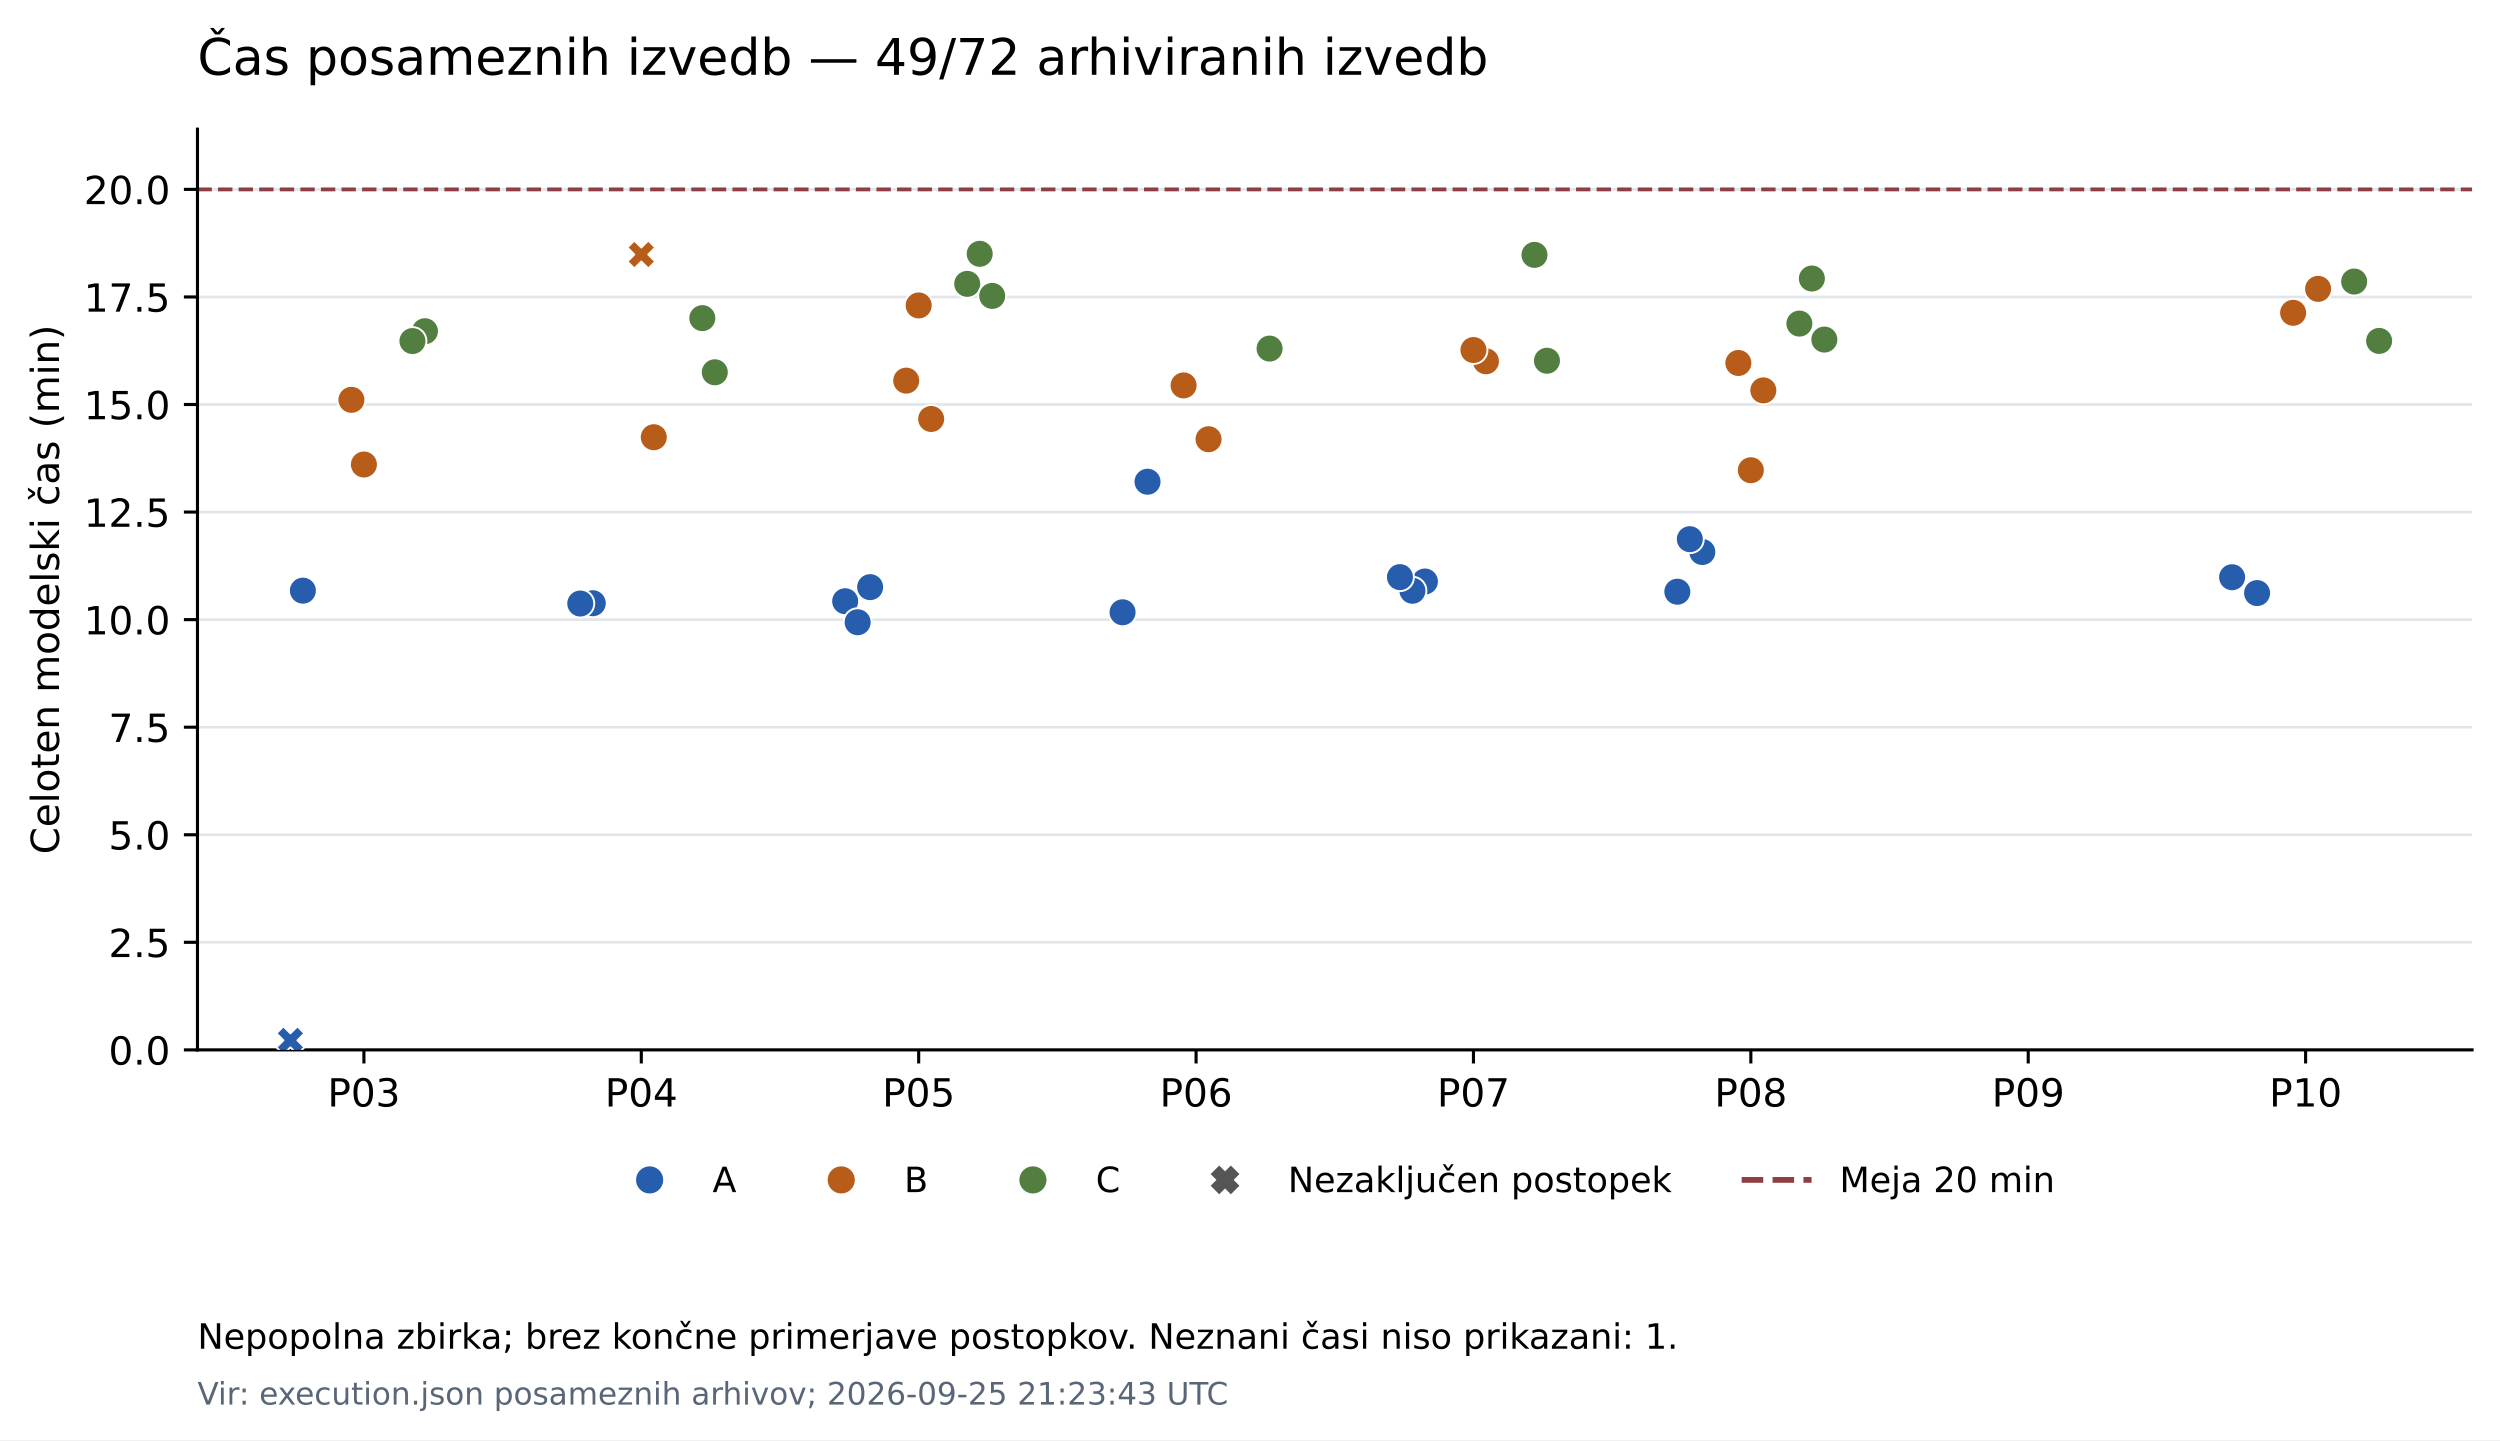
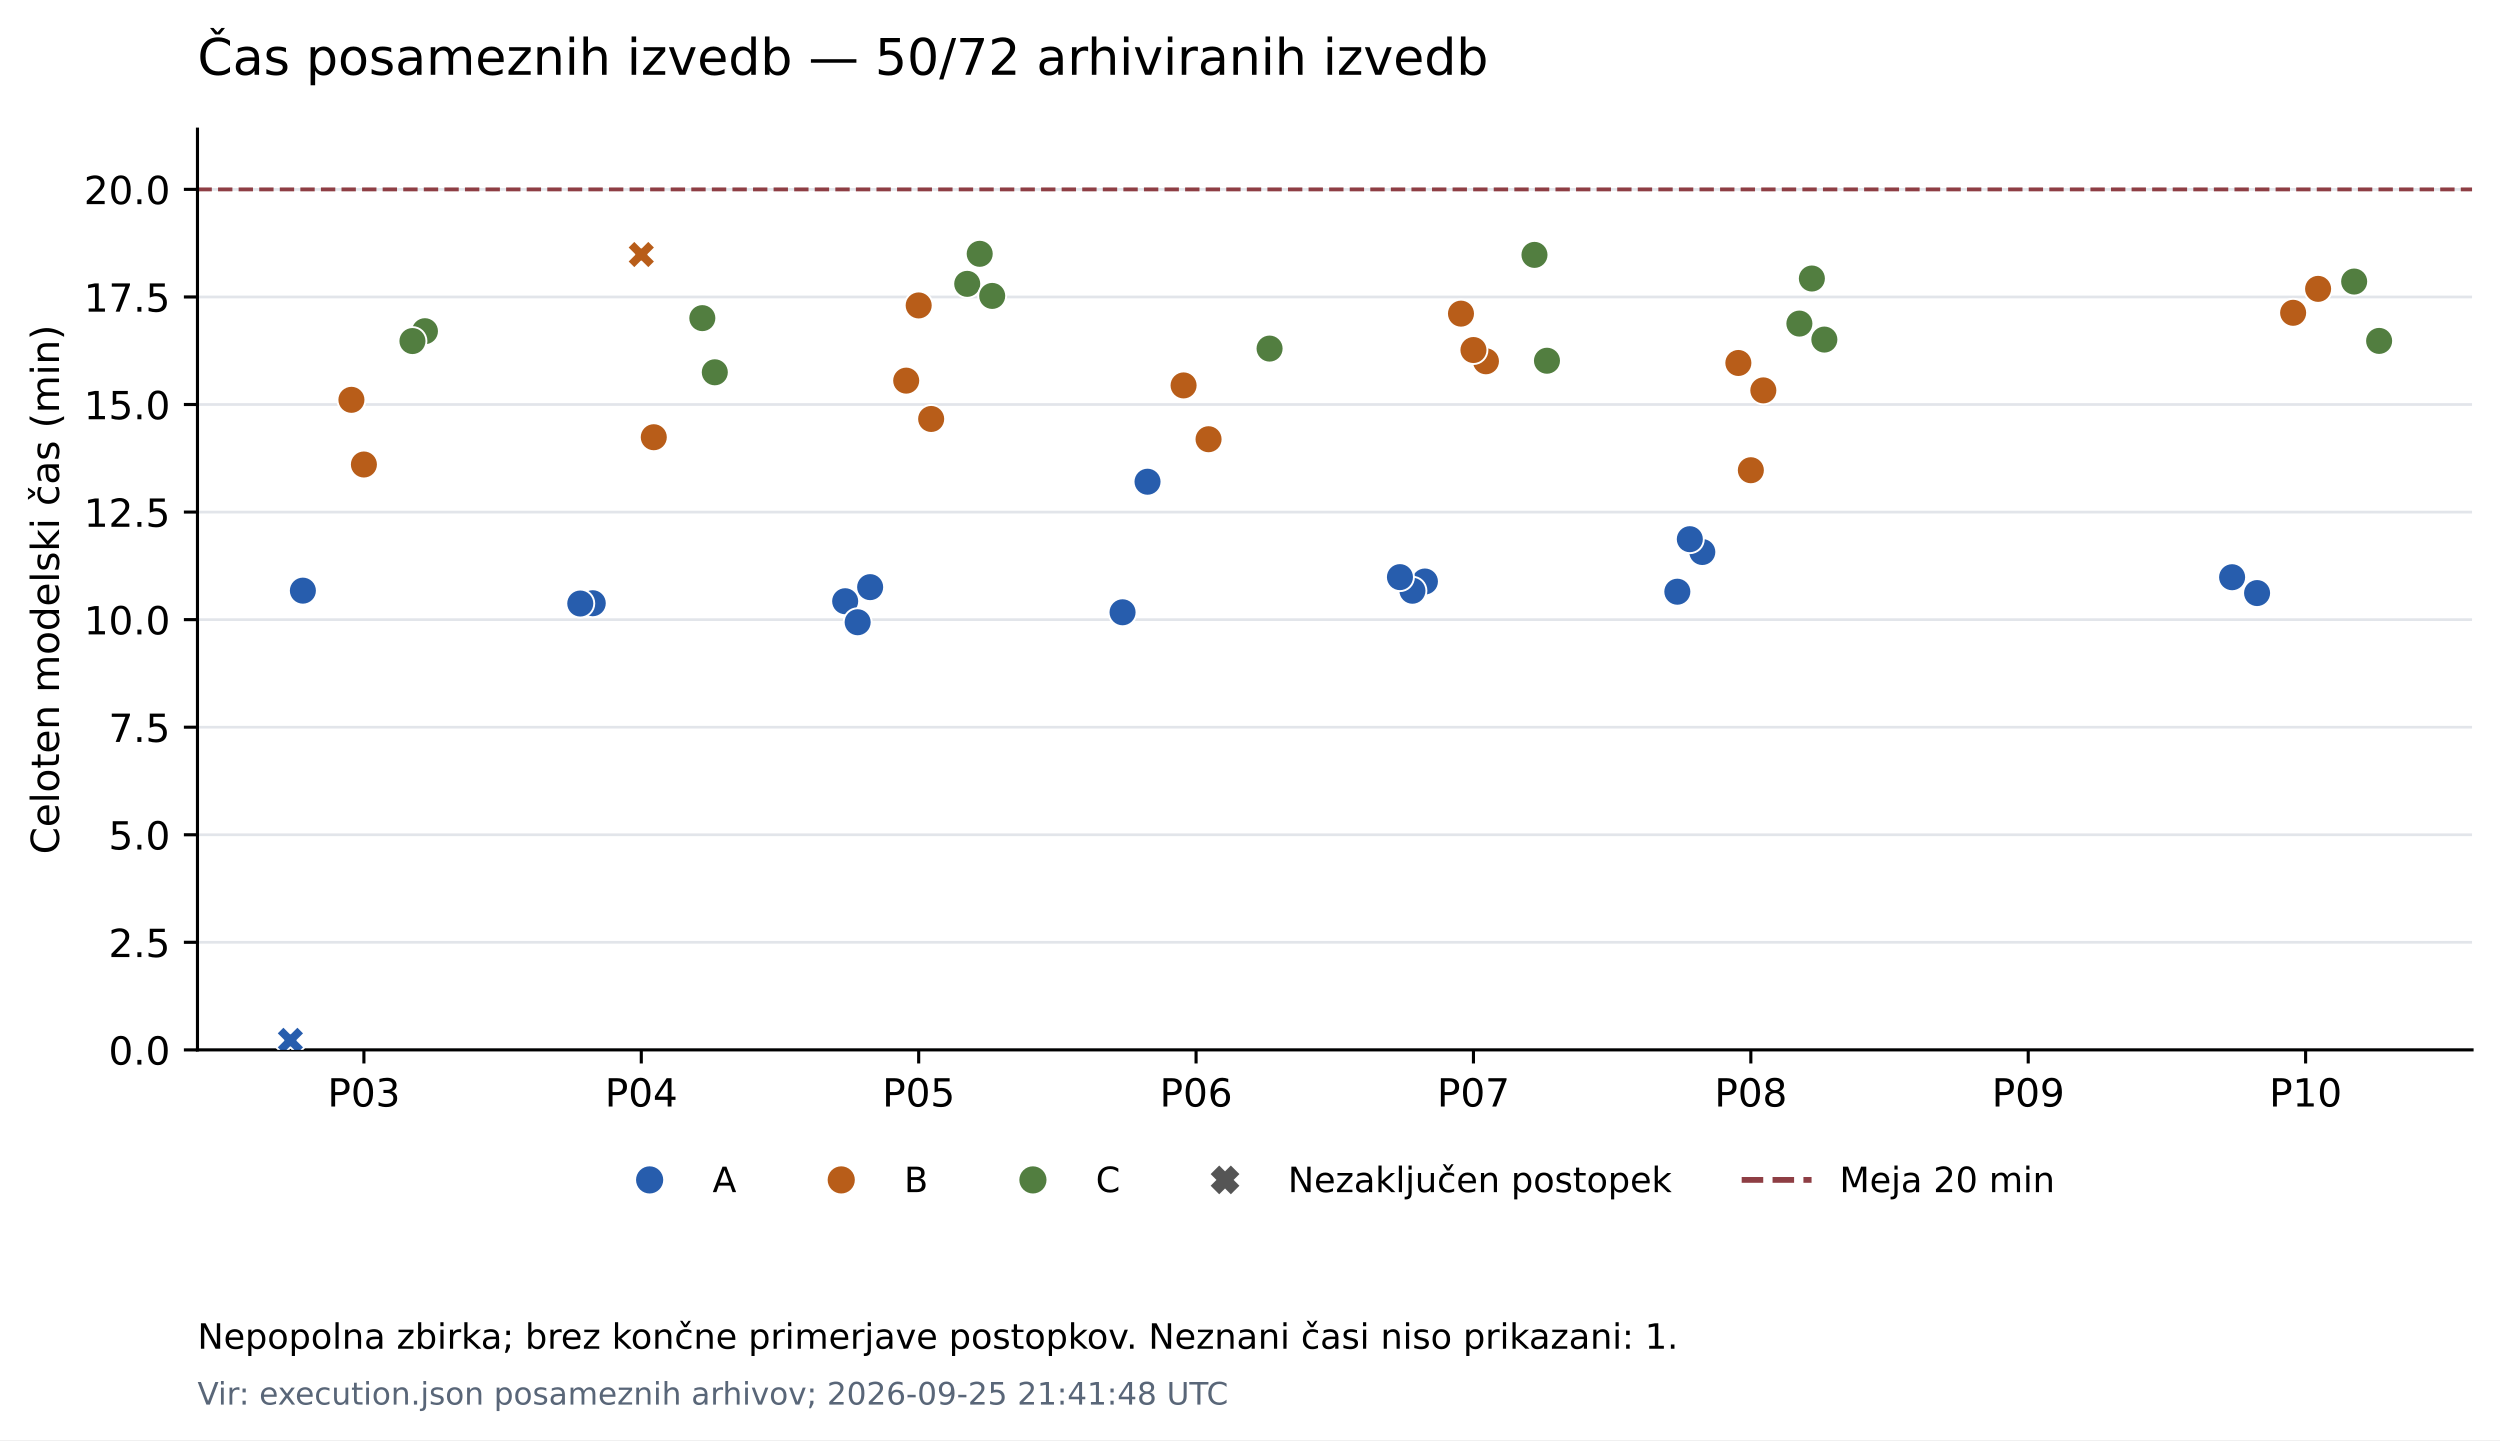
<svg xmlns="http://www.w3.org/2000/svg" xmlns:xlink="http://www.w3.org/1999/xlink" width="643.966pt" height="370.926pt" viewBox="0 0 643.966 370.926" version="1.1">
  <defs>
    <style type="text/css">*{stroke-linejoin: round; stroke-linecap: butt}</style>
  </defs>
  <g id="figure_1">
    <g id="patch_1">
      <path d="M 0 370.926  L 643.966 370.926  L 643.966 0  L 0 0  z " style="fill: #ffffff" />
    </g>
    <g id="axes_1">
      <g id="patch_2">
        <path d="M 50.866 270.436  L 636.766 270.436  L 636.766 33.268  L 50.866 33.268  z " style="fill: #ffffff" />
      </g>
      <g id="matplotlib.axis_1">
        <g id="xtick_1">
          <g id="line2d_1">
            <defs>
-               <path id="me3f4c6f5e8" d="M 0 0  L 0 3.5  " style="stroke: #000000; stroke-width: 0.8" />
+               <path id="m5c3ca6c39b" d="M 0 0  L 0 3.5  " style="stroke: #000000; stroke-width: 0.8" />
            </defs>
            <g>
-               <use xlink:href="#me3f4c6f5e8" x="93.737" y="270.436" style="stroke: #000000; stroke-width: 0.8" />
+               <use xlink:href="#m5c3ca6c39b" x="93.737" y="270.436" style="stroke: #000000; stroke-width: 0.8" />
            </g>
          </g>
          <g id="text_1">
            <text style="font-size: 10px; font-family: 'DejaVu Sans'; text-anchor: middle" x="93.737" y="285.033" transform="rotate(-0 93.73714 285.0333)">P03</text>
          </g>
        </g>
        <g id="xtick_2">
          <g id="line2d_2">
            <g>
-               <use xlink:href="#me3f4c6f5e8" x="165.188" y="270.436" style="stroke: #000000; stroke-width: 0.8" />
+               <use xlink:href="#m5c3ca6c39b" x="165.188" y="270.436" style="stroke: #000000; stroke-width: 0.8" />
            </g>
          </g>
          <g id="text_2">
            <text style="font-size: 10px; font-family: 'DejaVu Sans'; text-anchor: middle" x="165.188" y="285.033" transform="rotate(-0 165.1884 285.0333)">P04</text>
          </g>
        </g>
        <g id="xtick_3">
          <g id="line2d_3">
            <g>
-               <use xlink:href="#me3f4c6f5e8" x="236.64" y="270.436" style="stroke: #000000; stroke-width: 0.8" />
+               <use xlink:href="#m5c3ca6c39b" x="236.64" y="270.436" style="stroke: #000000; stroke-width: 0.8" />
            </g>
          </g>
          <g id="text_3">
            <text style="font-size: 10px; font-family: 'DejaVu Sans'; text-anchor: middle" x="236.64" y="285.033" transform="rotate(-0 236.6396 285.0333)">P05</text>
          </g>
        </g>
        <g id="xtick_4">
          <g id="line2d_4">
            <g>
-               <use xlink:href="#me3f4c6f5e8" x="308.091" y="270.436" style="stroke: #000000; stroke-width: 0.8" />
+               <use xlink:href="#m5c3ca6c39b" x="308.091" y="270.436" style="stroke: #000000; stroke-width: 0.8" />
            </g>
          </g>
          <g id="text_4">
            <text style="font-size: 10px; font-family: 'DejaVu Sans'; text-anchor: middle" x="308.091" y="285.033" transform="rotate(-0 308.0908 285.0333)">P06</text>
          </g>
        </g>
        <g id="xtick_5">
          <g id="line2d_5">
            <g>
-               <use xlink:href="#me3f4c6f5e8" x="379.542" y="270.436" style="stroke: #000000; stroke-width: 0.8" />
+               <use xlink:href="#m5c3ca6c39b" x="379.542" y="270.436" style="stroke: #000000; stroke-width: 0.8" />
            </g>
          </g>
          <g id="text_5">
            <text style="font-size: 10px; font-family: 'DejaVu Sans'; text-anchor: middle" x="379.542" y="285.033" transform="rotate(-0 379.542 285.0333)">P07</text>
          </g>
        </g>
        <g id="xtick_6">
          <g id="line2d_6">
            <g>
-               <use xlink:href="#me3f4c6f5e8" x="450.993" y="270.436" style="stroke: #000000; stroke-width: 0.8" />
+               <use xlink:href="#m5c3ca6c39b" x="450.993" y="270.436" style="stroke: #000000; stroke-width: 0.8" />
            </g>
          </g>
          <g id="text_6">
            <text style="font-size: 10px; font-family: 'DejaVu Sans'; text-anchor: middle" x="450.993" y="285.033" transform="rotate(-0 450.9932 285.0333)">P08</text>
          </g>
        </g>
        <g id="xtick_7">
          <g id="line2d_7">
            <g>
-               <use xlink:href="#me3f4c6f5e8" x="522.444" y="270.436" style="stroke: #000000; stroke-width: 0.8" />
+               <use xlink:href="#m5c3ca6c39b" x="522.444" y="270.436" style="stroke: #000000; stroke-width: 0.8" />
            </g>
          </g>
          <g id="text_7">
            <text style="font-size: 10px; font-family: 'DejaVu Sans'; text-anchor: middle" x="522.444" y="285.033" transform="rotate(-0 522.4445 285.0333)">P09</text>
          </g>
        </g>
        <g id="xtick_8">
          <g id="line2d_8">
            <g>
-               <use xlink:href="#me3f4c6f5e8" x="593.896" y="270.436" style="stroke: #000000; stroke-width: 0.8" />
+               <use xlink:href="#m5c3ca6c39b" x="593.896" y="270.436" style="stroke: #000000; stroke-width: 0.8" />
            </g>
          </g>
          <g id="text_8">
            <text style="font-size: 10px; font-family: 'DejaVu Sans'; text-anchor: middle" x="593.896" y="285.033" transform="rotate(-0 593.8957 285.0333)">P10</text>
          </g>
        </g>
      </g>
      <g id="matplotlib.axis_2">
        <g id="ytick_1">
          <g id="line2d_9">
-             <path d="M 50.866 270.436  L 636.766 270.436  " clip-path="url(#p49c16d79b4)" style="fill: none; stroke: #e2e5ea; stroke-width: 0.7; stroke-linecap: square" />
+             <path d="M 50.866 270.436  L 636.766 270.436  " clip-path="url(#pf7acdae6c4)" style="fill: none; stroke: #e2e5ea; stroke-width: 0.7; stroke-linecap: square" />
          </g>
          <g id="line2d_10">
            <defs>
-               <path id="mbdeaadc60e" d="M 0 0  L -3.5 0  " style="stroke: #000000; stroke-width: 0.8" />
+               <path id="m064c8a1a3c" d="M 0 0  L -3.5 0  " style="stroke: #000000; stroke-width: 0.8" />
            </defs>
            <g>
-               <use xlink:href="#mbdeaadc60e" x="50.866" y="270.436" style="stroke: #000000; stroke-width: 0.8" />
+               <use xlink:href="#m064c8a1a3c" x="50.866" y="270.436" style="stroke: #000000; stroke-width: 0.8" />
            </g>
          </g>
          <g id="text_9">
            <text style="font-size: 10px; font-family: 'DejaVu Sans'; text-anchor: end" x="43.866" y="274.234" transform="rotate(-0 43.86641 274.2345)">0.0</text>
          </g>
        </g>
        <g id="ytick_2">
          <g id="line2d_11">
-             <path d="M 50.866 242.729  L 636.766 242.729  " clip-path="url(#p49c16d79b4)" style="fill: none; stroke: #e2e5ea; stroke-width: 0.7; stroke-linecap: square" />
+             <path d="M 50.866 242.729  L 636.766 242.729  " clip-path="url(#pf7acdae6c4)" style="fill: none; stroke: #e2e5ea; stroke-width: 0.7; stroke-linecap: square" />
          </g>
          <g id="line2d_12">
            <g>
-               <use xlink:href="#mbdeaadc60e" x="50.866" y="242.729" style="stroke: #000000; stroke-width: 0.8" />
+               <use xlink:href="#m064c8a1a3c" x="50.866" y="242.729" style="stroke: #000000; stroke-width: 0.8" />
            </g>
          </g>
          <g id="text_10">
            <text style="font-size: 10px; font-family: 'DejaVu Sans'; text-anchor: end" x="43.866" y="246.528" transform="rotate(-0 43.86641 246.5279)">2.5</text>
          </g>
        </g>
        <g id="ytick_3">
          <g id="line2d_13">
-             <path d="M 50.866 215.023  L 636.766 215.023  " clip-path="url(#p49c16d79b4)" style="fill: none; stroke: #e2e5ea; stroke-width: 0.7; stroke-linecap: square" />
+             <path d="M 50.866 215.023  L 636.766 215.023  " clip-path="url(#pf7acdae6c4)" style="fill: none; stroke: #e2e5ea; stroke-width: 0.7; stroke-linecap: square" />
          </g>
          <g id="line2d_14">
            <g>
-               <use xlink:href="#mbdeaadc60e" x="50.866" y="215.023" style="stroke: #000000; stroke-width: 0.8" />
+               <use xlink:href="#m064c8a1a3c" x="50.866" y="215.023" style="stroke: #000000; stroke-width: 0.8" />
            </g>
          </g>
          <g id="text_11">
            <text style="font-size: 10px; font-family: 'DejaVu Sans'; text-anchor: end" x="43.866" y="218.821" transform="rotate(-0 43.86641 218.8214)">5.0</text>
          </g>
        </g>
        <g id="ytick_4">
          <g id="line2d_15">
-             <path d="M 50.866 187.316  L 636.766 187.316  " clip-path="url(#p49c16d79b4)" style="fill: none; stroke: #e2e5ea; stroke-width: 0.7; stroke-linecap: square" />
+             <path d="M 50.866 187.316  L 636.766 187.316  " clip-path="url(#pf7acdae6c4)" style="fill: none; stroke: #e2e5ea; stroke-width: 0.7; stroke-linecap: square" />
          </g>
          <g id="line2d_16">
            <g>
-               <use xlink:href="#mbdeaadc60e" x="50.866" y="187.316" style="stroke: #000000; stroke-width: 0.8" />
+               <use xlink:href="#m064c8a1a3c" x="50.866" y="187.316" style="stroke: #000000; stroke-width: 0.8" />
            </g>
          </g>
          <g id="text_12">
            <text style="font-size: 10px; font-family: 'DejaVu Sans'; text-anchor: end" x="43.866" y="191.115" transform="rotate(-0 43.86641 191.1149)">7.5</text>
          </g>
        </g>
        <g id="ytick_5">
          <g id="line2d_17">
-             <path d="M 50.866 159.609  L 636.766 159.609  " clip-path="url(#p49c16d79b4)" style="fill: none; stroke: #e2e5ea; stroke-width: 0.7; stroke-linecap: square" />
+             <path d="M 50.866 159.609  L 636.766 159.609  " clip-path="url(#pf7acdae6c4)" style="fill: none; stroke: #e2e5ea; stroke-width: 0.7; stroke-linecap: square" />
          </g>
          <g id="line2d_18">
            <g>
-               <use xlink:href="#mbdeaadc60e" x="50.866" y="159.609" style="stroke: #000000; stroke-width: 0.8" />
+               <use xlink:href="#m064c8a1a3c" x="50.866" y="159.609" style="stroke: #000000; stroke-width: 0.8" />
            </g>
          </g>
          <g id="text_13">
            <text style="font-size: 10px; font-family: 'DejaVu Sans'; text-anchor: end" x="43.866" y="163.408" transform="rotate(-0 43.86641 163.4083)">10.0</text>
          </g>
        </g>
        <g id="ytick_6">
          <g id="line2d_19">
-             <path d="M 50.866 131.903  L 636.766 131.903  " clip-path="url(#p49c16d79b4)" style="fill: none; stroke: #e2e5ea; stroke-width: 0.7; stroke-linecap: square" />
+             <path d="M 50.866 131.903  L 636.766 131.903  " clip-path="url(#pf7acdae6c4)" style="fill: none; stroke: #e2e5ea; stroke-width: 0.7; stroke-linecap: square" />
          </g>
          <g id="line2d_20">
            <g>
-               <use xlink:href="#mbdeaadc60e" x="50.866" y="131.903" style="stroke: #000000; stroke-width: 0.8" />
+               <use xlink:href="#m064c8a1a3c" x="50.866" y="131.903" style="stroke: #000000; stroke-width: 0.8" />
            </g>
          </g>
          <g id="text_14">
            <text style="font-size: 10px; font-family: 'DejaVu Sans'; text-anchor: end" x="43.866" y="135.702" transform="rotate(-0 43.86641 135.7018)">12.5</text>
          </g>
        </g>
        <g id="ytick_7">
          <g id="line2d_21">
-             <path d="M 50.866 104.196  L 636.766 104.196  " clip-path="url(#p49c16d79b4)" style="fill: none; stroke: #e2e5ea; stroke-width: 0.7; stroke-linecap: square" />
+             <path d="M 50.866 104.196  L 636.766 104.196  " clip-path="url(#pf7acdae6c4)" style="fill: none; stroke: #e2e5ea; stroke-width: 0.7; stroke-linecap: square" />
          </g>
          <g id="line2d_22">
            <g>
-               <use xlink:href="#mbdeaadc60e" x="50.866" y="104.196" style="stroke: #000000; stroke-width: 0.8" />
+               <use xlink:href="#m064c8a1a3c" x="50.866" y="104.196" style="stroke: #000000; stroke-width: 0.8" />
            </g>
          </g>
          <g id="text_15">
            <text style="font-size: 10px; font-family: 'DejaVu Sans'; text-anchor: end" x="43.866" y="107.995" transform="rotate(-0 43.86641 107.9952)">15.0</text>
          </g>
        </g>
        <g id="ytick_8">
          <g id="line2d_23">
-             <path d="M 50.866 76.49  L 636.766 76.49  " clip-path="url(#p49c16d79b4)" style="fill: none; stroke: #e2e5ea; stroke-width: 0.7; stroke-linecap: square" />
+             <path d="M 50.866 76.49  L 636.766 76.49  " clip-path="url(#pf7acdae6c4)" style="fill: none; stroke: #e2e5ea; stroke-width: 0.7; stroke-linecap: square" />
          </g>
          <g id="line2d_24">
            <g>
-               <use xlink:href="#mbdeaadc60e" x="50.866" y="76.49" style="stroke: #000000; stroke-width: 0.8" />
+               <use xlink:href="#m064c8a1a3c" x="50.866" y="76.49" style="stroke: #000000; stroke-width: 0.8" />
            </g>
          </g>
          <g id="text_16">
            <text style="font-size: 10px; font-family: 'DejaVu Sans'; text-anchor: end" x="43.866" y="80.289" transform="rotate(-0 43.86641 80.28869)">17.5</text>
          </g>
        </g>
        <g id="ytick_9">
          <g id="line2d_25">
-             <path d="M 50.866 48.783  L 636.766 48.783  " clip-path="url(#p49c16d79b4)" style="fill: none; stroke: #e2e5ea; stroke-width: 0.7; stroke-linecap: square" />
+             <path d="M 50.866 48.783  L 636.766 48.783  " clip-path="url(#pf7acdae6c4)" style="fill: none; stroke: #e2e5ea; stroke-width: 0.7; stroke-linecap: square" />
          </g>
          <g id="line2d_26">
            <g>
-               <use xlink:href="#mbdeaadc60e" x="50.866" y="48.783" style="stroke: #000000; stroke-width: 0.8" />
+               <use xlink:href="#m064c8a1a3c" x="50.866" y="48.783" style="stroke: #000000; stroke-width: 0.8" />
            </g>
          </g>
          <g id="text_17">
            <text style="font-size: 10px; font-family: 'DejaVu Sans'; text-anchor: end" x="43.866" y="52.582" transform="rotate(-0 43.86641 52.58215)">20.0</text>
          </g>
        </g>
        <g id="text_18">
          <text style="font-size: 10px; font-family: 'DejaVu Sans'; text-anchor: middle" x="15.198" y="151.852" transform="rotate(-90 15.19844 151.8517)">Celoten modelski čas (min)</text>
        </g>
      </g>
      <g id="line2d_27">
-         <path d="M 50.866 48.783  L 636.766 48.783  " clip-path="url(#p49c16d79b4)" style="fill: none; stroke-dasharray: 3.7,1.6; stroke-dashoffset: 0; stroke: #8e3e44" />
+         <path d="M 50.866 48.783  L 636.766 48.783  " clip-path="url(#pf7acdae6c4)" style="fill: none; stroke-dasharray: 3.7,1.6; stroke-dashoffset: 0; stroke: #8e3e44" />
      </g>
      <g id="patch_3">
        <path d="M 50.866 270.436  L 50.866 33.268  " style="fill: none; stroke: #000000; stroke-width: 0.8; stroke-linejoin: miter; stroke-linecap: square" />
      </g>
      <g id="patch_4">
        <path d="M 50.866 270.436  L 636.766 270.436  " style="fill: none; stroke: #000000; stroke-width: 0.8; stroke-linejoin: miter; stroke-linecap: square" />
      </g>
      <g id="PathCollection_1">
        <defs>
-           <path id="m75ad6acfe2" d="M 0 3.606  C 0.956 3.606 1.873 3.226 2.55 2.55  C 3.226 1.873 3.606 0.956 3.606 0  C 3.606 -0.956 3.226 -1.873 2.55 -2.55  C 1.873 -3.226 0.956 -3.606 0 -3.606  C -0.956 -3.606 -1.873 -3.226 -2.55 -2.55  C -3.226 -1.873 -3.606 -0.956 -3.606 0  C -3.606 0.956 -3.226 1.873 -2.55 2.55  C -1.873 3.226 -0.956 3.606 0 3.606  z " style="stroke: #ffffff; stroke-width: 0.5" />
+           <path id="m17291e5475" d="M 0 3.606  C 0.956 3.606 1.873 3.226 2.55 2.55  C 3.226 1.873 3.606 0.956 3.606 0  C 3.606 -0.956 3.226 -1.873 2.55 -2.55  C 1.873 -3.226 0.956 -3.606 0 -3.606  C -0.956 -3.606 -1.873 -3.226 -2.55 -2.55  C -3.226 -1.873 -3.606 -0.956 -3.606 0  C -3.606 0.956 -3.226 1.873 -2.55 2.55  C -1.873 3.226 -0.956 3.606 0 3.606  z " style="stroke: #ffffff; stroke-width: 0.5" />
        </defs>
-         <g clip-path="url(#p49c16d79b4)">
-           <use xlink:href="#m75ad6acfe2" x="217.705" y="154.869" style="fill: #275dad; stroke: #ffffff; stroke-width: 0.5" />
+         <g clip-path="url(#pf7acdae6c4)">
+           <use xlink:href="#m17291e5475" x="217.705" y="154.869" style="fill: #275dad; stroke: #ffffff; stroke-width: 0.5" />
        </g>
      </g>
      <g id="PathCollection_2">
        <defs>
-           <path id="me5b9602858" d="M 0 3.606  C 0.956 3.606 1.873 3.226 2.55 2.55  C 3.226 1.873 3.606 0.956 3.606 0  C 3.606 -0.956 3.226 -1.873 2.55 -2.55  C 1.873 -3.226 0.956 -3.606 0 -3.606  C -0.956 -3.606 -1.873 -3.226 -2.55 -2.55  C -3.226 -1.873 -3.606 -0.956 -3.606 0  C -3.606 0.956 -3.226 1.873 -2.55 2.55  C -1.873 3.226 -0.956 3.606 0 3.606  z " style="stroke: #ffffff; stroke-width: 0.5" />
+           <path id="ma5f213ecb3" d="M 0 3.606  C 0.956 3.606 1.873 3.226 2.55 2.55  C 3.226 1.873 3.606 0.956 3.606 0  C 3.606 -0.956 3.226 -1.873 2.55 -2.55  C 1.873 -3.226 0.956 -3.606 0 -3.606  C -0.956 -3.606 -1.873 -3.226 -2.55 -2.55  C -3.226 -1.873 -3.606 -0.956 -3.606 0  C -3.606 0.956 -3.226 1.873 -2.55 2.55  C -1.873 3.226 -0.956 3.606 0 3.606  z " style="stroke: #ffffff; stroke-width: 0.5" />
        </defs>
-         <g clip-path="url(#p49c16d79b4)">
-           <use xlink:href="#me5b9602858" x="233.424" y="98.046" style="fill: #b85d19; stroke: #ffffff; stroke-width: 0.5" />
+         <g clip-path="url(#pf7acdae6c4)">
+           <use xlink:href="#ma5f213ecb3" x="233.424" y="98.046" style="fill: #b85d19; stroke: #ffffff; stroke-width: 0.5" />
        </g>
      </g>
      <g id="PathCollection_3">
        <defs>
-           <path id="mfc533aa74f" d="M 0 3.606  C 0.956 3.606 1.873 3.226 2.55 2.55  C 3.226 1.873 3.606 0.956 3.606 0  C 3.606 -0.956 3.226 -1.873 2.55 -2.55  C 1.873 -3.226 0.956 -3.606 0 -3.606  C -0.956 -3.606 -1.873 -3.226 -2.55 -2.55  C -3.226 -1.873 -3.606 -0.956 -3.606 0  C -3.606 0.956 -3.226 1.873 -2.55 2.55  C -1.873 3.226 -0.956 3.606 0 3.606  z " style="stroke: #ffffff; stroke-width: 0.5" />
+           <path id="m816a1e718f" d="M 0 3.606  C 0.956 3.606 1.873 3.226 2.55 2.55  C 3.226 1.873 3.606 0.956 3.606 0  C 3.606 -0.956 3.226 -1.873 2.55 -2.55  C 1.873 -3.226 0.956 -3.606 0 -3.606  C -0.956 -3.606 -1.873 -3.226 -2.55 -2.55  C -3.226 -1.873 -3.606 -0.956 -3.606 0  C -3.606 0.956 -3.226 1.873 -2.55 2.55  C -1.873 3.226 -0.956 3.606 0 3.606  z " style="stroke: #ffffff; stroke-width: 0.5" />
        </defs>
-         <g clip-path="url(#p49c16d79b4)">
-           <use xlink:href="#mfc533aa74f" x="249.144" y="73.116" style="fill: #527e40; stroke: #ffffff; stroke-width: 0.5" />
+         <g clip-path="url(#pf7acdae6c4)">
+           <use xlink:href="#m816a1e718f" x="249.144" y="73.116" style="fill: #527e40; stroke: #ffffff; stroke-width: 0.5" />
        </g>
      </g>
      <g id="PathCollection_4">
-         <g clip-path="url(#p49c16d79b4)">
-           <use xlink:href="#m75ad6acfe2" x="574.961" y="148.685" style="fill: #275dad; stroke: #ffffff; stroke-width: 0.5" />
+         <g clip-path="url(#pf7acdae6c4)">
+           <use xlink:href="#m17291e5475" x="574.961" y="148.685" style="fill: #275dad; stroke: #ffffff; stroke-width: 0.5" />
        </g>
      </g>
      <g id="PathCollection_5">
-         <g clip-path="url(#p49c16d79b4)">
-           <use xlink:href="#mfc533aa74f" x="606.4" y="72.522" style="fill: #527e40; stroke: #ffffff; stroke-width: 0.5" />
+         <g clip-path="url(#pf7acdae6c4)">
+           <use xlink:href="#m816a1e718f" x="606.4" y="72.522" style="fill: #527e40; stroke: #ffffff; stroke-width: 0.5" />
        </g>
      </g>
      <g id="PathCollection_6">
-         <g clip-path="url(#p49c16d79b4)">
-           <use xlink:href="#me5b9602858" x="590.68" y="80.573" style="fill: #b85d19; stroke: #ffffff; stroke-width: 0.5" />
+         <g clip-path="url(#pf7acdae6c4)">
+           <use xlink:href="#ma5f213ecb3" x="590.68" y="80.573" style="fill: #b85d19; stroke: #ffffff; stroke-width: 0.5" />
        </g>
      </g>
      <g id="PathCollection_7">
-         <g clip-path="url(#p49c16d79b4)">
-           <use xlink:href="#m75ad6acfe2" x="289.156" y="157.714" style="fill: #275dad; stroke: #ffffff; stroke-width: 0.5" />
+         <g clip-path="url(#pf7acdae6c4)">
+           <use xlink:href="#m17291e5475" x="289.156" y="157.714" style="fill: #275dad; stroke: #ffffff; stroke-width: 0.5" />
        </g>
      </g>
      <g id="PathCollection_8">
-         <g clip-path="url(#p49c16d79b4)">
-           <use xlink:href="#me5b9602858" x="304.875" y="99.278" style="fill: #b85d19; stroke: #ffffff; stroke-width: 0.5" />
+         <g clip-path="url(#pf7acdae6c4)">
+           <use xlink:href="#ma5f213ecb3" x="304.875" y="99.278" style="fill: #b85d19; stroke: #ffffff; stroke-width: 0.5" />
        </g>
      </g>
      <g id="PathCollection_9">
-         <g clip-path="url(#p49c16d79b4)">
-           <use xlink:href="#m75ad6acfe2" x="432.059" y="152.417" style="fill: #275dad; stroke: #ffffff; stroke-width: 0.5" />
+         <g clip-path="url(#pf7acdae6c4)">
+           <use xlink:href="#m17291e5475" x="432.059" y="152.417" style="fill: #275dad; stroke: #ffffff; stroke-width: 0.5" />
        </g>
      </g>
      <g id="PathCollection_10">
-         <g clip-path="url(#p49c16d79b4)">
-           <use xlink:href="#mfc533aa74f" x="463.497" y="83.352" style="fill: #527e40; stroke: #ffffff; stroke-width: 0.5" />
+         <g clip-path="url(#pf7acdae6c4)">
+           <use xlink:href="#m816a1e718f" x="463.497" y="83.352" style="fill: #527e40; stroke: #ffffff; stroke-width: 0.5" />
        </g>
      </g>
      <g id="PathCollection_11">
-         <g clip-path="url(#p49c16d79b4)">
-           <use xlink:href="#me5b9602858" x="447.778" y="93.498" style="fill: #b85d19; stroke: #ffffff; stroke-width: 0.5" />
+         <g clip-path="url(#pf7acdae6c4)">
+           <use xlink:href="#ma5f213ecb3" x="447.778" y="93.498" style="fill: #b85d19; stroke: #ffffff; stroke-width: 0.5" />
        </g>
      </g>
      <g id="PathCollection_12">
-         <g clip-path="url(#p49c16d79b4)">
-           <use xlink:href="#me5b9602858" x="93.737" y="119.651" style="fill: #b85d19; stroke: #ffffff; stroke-width: 0.5" />
+         <g clip-path="url(#pf7acdae6c4)">
+           <use xlink:href="#ma5f213ecb3" x="93.737" y="119.651" style="fill: #b85d19; stroke: #ffffff; stroke-width: 0.5" />
        </g>
      </g>
      <g id="PathCollection_13">
-         <g clip-path="url(#p49c16d79b4)">
-           <use xlink:href="#mfc533aa74f" x="109.456" y="85.315" style="fill: #527e40; stroke: #ffffff; stroke-width: 0.5" />
+         <g clip-path="url(#pf7acdae6c4)">
+           <use xlink:href="#m816a1e718f" x="109.456" y="85.315" style="fill: #527e40; stroke: #ffffff; stroke-width: 0.5" />
        </g>
      </g>
      <g id="PathCollection_14">
-         <g clip-path="url(#p49c16d79b4)">
-           <use xlink:href="#m75ad6acfe2" x="78.018" y="152.143" style="fill: #275dad; stroke: #ffffff; stroke-width: 0.5" />
+         <g clip-path="url(#pf7acdae6c4)">
+           <use xlink:href="#m17291e5475" x="78.018" y="152.143" style="fill: #275dad; stroke: #ffffff; stroke-width: 0.5" />
        </g>
      </g>
      <g id="PathCollection_15">
-         <g clip-path="url(#p49c16d79b4)">
-           <use xlink:href="#me5b9602858" x="311.306" y="113.139" style="fill: #b85d19; stroke: #ffffff; stroke-width: 0.5" />
+         <g clip-path="url(#pf7acdae6c4)">
+           <use xlink:href="#ma5f213ecb3" x="311.306" y="113.139" style="fill: #b85d19; stroke: #ffffff; stroke-width: 0.5" />
        </g>
      </g>
      <g id="PathCollection_16">
-         <g clip-path="url(#p49c16d79b4)">
-           <use xlink:href="#m75ad6acfe2" x="295.587" y="124.086" style="fill: #275dad; stroke: #ffffff; stroke-width: 0.5" />
+         <g clip-path="url(#pf7acdae6c4)">
+           <use xlink:href="#m17291e5475" x="295.587" y="124.086" style="fill: #275dad; stroke: #ffffff; stroke-width: 0.5" />
        </g>
      </g>
      <g id="PathCollection_17">
-         <g clip-path="url(#p49c16d79b4)">
-           <use xlink:href="#mfc533aa74f" x="327.025" y="89.791" style="fill: #527e40; stroke: #ffffff; stroke-width: 0.5" />
+         <g clip-path="url(#pf7acdae6c4)">
+           <use xlink:href="#m816a1e718f" x="327.025" y="89.791" style="fill: #527e40; stroke: #ffffff; stroke-width: 0.5" />
        </g>
      </g>
      <g id="PathCollection_18">
-         <g clip-path="url(#p49c16d79b4)">
-           <use xlink:href="#me5b9602858" x="168.404" y="112.622" style="fill: #b85d19; stroke: #ffffff; stroke-width: 0.5" />
+         <g clip-path="url(#pf7acdae6c4)">
+           <use xlink:href="#ma5f213ecb3" x="168.404" y="112.622" style="fill: #b85d19; stroke: #ffffff; stroke-width: 0.5" />
        </g>
      </g>
      <g id="PathCollection_19">
-         <g clip-path="url(#p49c16d79b4)">
-           <use xlink:href="#m75ad6acfe2" x="152.684" y="155.382" style="fill: #275dad; stroke: #ffffff; stroke-width: 0.5" />
+         <g clip-path="url(#pf7acdae6c4)">
+           <use xlink:href="#m17291e5475" x="152.684" y="155.382" style="fill: #275dad; stroke: #ffffff; stroke-width: 0.5" />
        </g>
      </g>
      <g id="PathCollection_20">
-         <g clip-path="url(#p49c16d79b4)">
-           <use xlink:href="#mfc533aa74f" x="184.123" y="95.896" style="fill: #527e40; stroke: #ffffff; stroke-width: 0.5" />
+         <g clip-path="url(#pf7acdae6c4)">
+           <use xlink:href="#m816a1e718f" x="184.123" y="95.896" style="fill: #527e40; stroke: #ffffff; stroke-width: 0.5" />
        </g>
      </g>
      <g id="PathCollection_21">
-         <g clip-path="url(#p49c16d79b4)">
-           <use xlink:href="#me5b9602858" x="236.64" y="78.676" style="fill: #b85d19; stroke: #ffffff; stroke-width: 0.5" />
+         <g clip-path="url(#pf7acdae6c4)">
+           <use xlink:href="#ma5f213ecb3" x="236.64" y="78.676" style="fill: #b85d19; stroke: #ffffff; stroke-width: 0.5" />
        </g>
      </g>
      <g id="PathCollection_22">
-         <g clip-path="url(#p49c16d79b4)">
-           <use xlink:href="#mfc533aa74f" x="252.359" y="65.379" style="fill: #527e40; stroke: #ffffff; stroke-width: 0.5" />
+         <g clip-path="url(#pf7acdae6c4)">
+           <use xlink:href="#m816a1e718f" x="252.359" y="65.379" style="fill: #527e40; stroke: #ffffff; stroke-width: 0.5" />
        </g>
      </g>
      <g id="PathCollection_23">
-         <g clip-path="url(#p49c16d79b4)">
-           <use xlink:href="#m75ad6acfe2" x="220.92" y="160.28" style="fill: #275dad; stroke: #ffffff; stroke-width: 0.5" />
+         <g clip-path="url(#pf7acdae6c4)">
+           <use xlink:href="#m17291e5475" x="220.92" y="160.28" style="fill: #275dad; stroke: #ffffff; stroke-width: 0.5" />
        </g>
      </g>
      <g id="PathCollection_24">
        <defs>
-           <path id="m8c880a3cc0" d="M -1.803 3.606  L 0 1.803  L 1.803 3.606  L 3.606 1.803  L 1.803 0  L 3.606 -1.803  L 1.803 -3.606  L 0 -1.803  L -1.803 -3.606  L -3.606 -1.803  L -1.803 0  L -3.606 1.803  z " style="stroke: #ffffff; stroke-width: 0.5" />
+           <path id="mcebdac0fb6" d="M -1.803 3.606  L 0 1.803  L 1.803 3.606  L 3.606 1.803  L 1.803 0  L 3.606 -1.803  L 1.803 -3.606  L 0 -1.803  L -1.803 -3.606  L -3.606 -1.803  L -1.803 0  L -3.606 1.803  z " style="stroke: #ffffff; stroke-width: 0.5" />
        </defs>
-         <g clip-path="url(#p49c16d79b4)">
-           <use xlink:href="#m8c880a3cc0" x="74.803" y="267.98" style="fill: #275dad; stroke: #ffffff; stroke-width: 0.5" />
+         <g clip-path="url(#pf7acdae6c4)">
+           <use xlink:href="#mcebdac0fb6" x="74.803" y="267.98" style="fill: #275dad; stroke: #ffffff; stroke-width: 0.5" />
        </g>
      </g>
      <g id="PathCollection_25">
-         <g clip-path="url(#p49c16d79b4)">
-           <use xlink:href="#me5b9602858" x="90.522" y="102.99" style="fill: #b85d19; stroke: #ffffff; stroke-width: 0.5" />
+         <g clip-path="url(#pf7acdae6c4)">
+           <use xlink:href="#ma5f213ecb3" x="90.522" y="102.99" style="fill: #b85d19; stroke: #ffffff; stroke-width: 0.5" />
        </g>
      </g>
      <g id="PathCollection_26">
-         <g clip-path="url(#p49c16d79b4)">
-           <use xlink:href="#mfc533aa74f" x="106.241" y="87.851" style="fill: #527e40; stroke: #ffffff; stroke-width: 0.5" />
+         <g clip-path="url(#pf7acdae6c4)">
+           <use xlink:href="#m816a1e718f" x="106.241" y="87.851" style="fill: #527e40; stroke: #ffffff; stroke-width: 0.5" />
        </g>
      </g>
      <g id="PathCollection_27">
-         <g clip-path="url(#p49c16d79b4)">
-           <use xlink:href="#me5b9602858" x="597.111" y="74.409" style="fill: #b85d19; stroke: #ffffff; stroke-width: 0.5" />
+         <g clip-path="url(#pf7acdae6c4)">
+           <use xlink:href="#ma5f213ecb3" x="597.111" y="74.409" style="fill: #b85d19; stroke: #ffffff; stroke-width: 0.5" />
        </g>
      </g>
      <g id="PathCollection_28">
-         <g clip-path="url(#p49c16d79b4)">
-           <use xlink:href="#m75ad6acfe2" x="581.392" y="152.765" style="fill: #275dad; stroke: #ffffff; stroke-width: 0.5" />
+         <g clip-path="url(#pf7acdae6c4)">
+           <use xlink:href="#m17291e5475" x="581.392" y="152.765" style="fill: #275dad; stroke: #ffffff; stroke-width: 0.5" />
        </g>
      </g>
      <g id="PathCollection_29">
-         <g clip-path="url(#p49c16d79b4)">
-           <use xlink:href="#mfc533aa74f" x="612.83" y="87.815" style="fill: #527e40; stroke: #ffffff; stroke-width: 0.5" />
+         <g clip-path="url(#pf7acdae6c4)">
+           <use xlink:href="#m816a1e718f" x="612.83" y="87.815" style="fill: #527e40; stroke: #ffffff; stroke-width: 0.5" />
        </g>
      </g>
      <g id="PathCollection_30">
-         <g clip-path="url(#p49c16d79b4)">
-           <use xlink:href="#me5b9602858" x="454.209" y="100.557" style="fill: #b85d19; stroke: #ffffff; stroke-width: 0.5" />
+         <g clip-path="url(#pf7acdae6c4)">
+           <use xlink:href="#ma5f213ecb3" x="454.209" y="100.557" style="fill: #b85d19; stroke: #ffffff; stroke-width: 0.5" />
        </g>
      </g>
      <g id="PathCollection_31">
-         <g clip-path="url(#p49c16d79b4)">
-           <use xlink:href="#m75ad6acfe2" x="438.489" y="142.19" style="fill: #275dad; stroke: #ffffff; stroke-width: 0.5" />
+         <g clip-path="url(#pf7acdae6c4)">
+           <use xlink:href="#m17291e5475" x="438.489" y="142.19" style="fill: #275dad; stroke: #ffffff; stroke-width: 0.5" />
        </g>
      </g>
      <g id="PathCollection_32">
-         <g clip-path="url(#p49c16d79b4)">
-           <use xlink:href="#mfc533aa74f" x="469.928" y="87.47" style="fill: #527e40; stroke: #ffffff; stroke-width: 0.5" />
+         <g clip-path="url(#pf7acdae6c4)">
+           <use xlink:href="#m816a1e718f" x="469.928" y="87.47" style="fill: #527e40; stroke: #ffffff; stroke-width: 0.5" />
        </g>
      </g>
      <g id="PathCollection_33">
-         <g clip-path="url(#p49c16d79b4)">
-           <use xlink:href="#mfc533aa74f" x="466.713" y="71.743" style="fill: #527e40; stroke: #ffffff; stroke-width: 0.5" />
+         <g clip-path="url(#pf7acdae6c4)">
+           <use xlink:href="#m816a1e718f" x="466.713" y="71.743" style="fill: #527e40; stroke: #ffffff; stroke-width: 0.5" />
        </g>
      </g>
      <g id="PathCollection_34">
-         <g clip-path="url(#p49c16d79b4)">
-           <use xlink:href="#me5b9602858" x="450.993" y="121.123" style="fill: #b85d19; stroke: #ffffff; stroke-width: 0.5" />
+         <g clip-path="url(#pf7acdae6c4)">
+           <use xlink:href="#ma5f213ecb3" x="450.993" y="121.123" style="fill: #b85d19; stroke: #ffffff; stroke-width: 0.5" />
        </g>
      </g>
      <g id="PathCollection_35">
-         <g clip-path="url(#p49c16d79b4)">
-           <use xlink:href="#m75ad6acfe2" x="435.274" y="138.887" style="fill: #275dad; stroke: #ffffff; stroke-width: 0.5" />
+         <g clip-path="url(#pf7acdae6c4)">
+           <use xlink:href="#m17291e5475" x="435.274" y="138.887" style="fill: #275dad; stroke: #ffffff; stroke-width: 0.5" />
        </g>
      </g>
      <g id="PathCollection_36">
-         <g clip-path="url(#p49c16d79b4)">
-           <use xlink:href="#mfc533aa74f" x="180.908" y="81.947" style="fill: #527e40; stroke: #ffffff; stroke-width: 0.5" />
+         <g clip-path="url(#pf7acdae6c4)">
+           <use xlink:href="#m816a1e718f" x="180.908" y="81.947" style="fill: #527e40; stroke: #ffffff; stroke-width: 0.5" />
        </g>
      </g>
      <g id="PathCollection_37">
        <defs>
-           <path id="me073b33fe4" d="M -1.803 3.606  L 0 1.803  L 1.803 3.606  L 3.606 1.803  L 1.803 0  L 3.606 -1.803  L 1.803 -3.606  L 0 -1.803  L -1.803 -3.606  L -3.606 -1.803  L -1.803 0  L -3.606 1.803  z " style="stroke: #ffffff; stroke-width: 0.5" />
+           <path id="mc486b1fdec" d="M -1.803 3.606  L 0 1.803  L 1.803 3.606  L 3.606 1.803  L 1.803 0  L 3.606 -1.803  L 1.803 -3.606  L 0 -1.803  L -1.803 -3.606  L -3.606 -1.803  L -1.803 0  L -3.606 1.803  z " style="stroke: #ffffff; stroke-width: 0.5" />
        </defs>
-         <g clip-path="url(#p49c16d79b4)">
-           <use xlink:href="#me073b33fe4" x="165.188" y="65.563" style="fill: #b85d19; stroke: #ffffff; stroke-width: 0.5" />
+         <g clip-path="url(#pf7acdae6c4)">
+           <use xlink:href="#mc486b1fdec" x="165.188" y="65.563" style="fill: #b85d19; stroke: #ffffff; stroke-width: 0.5" />
        </g>
      </g>
      <g id="PathCollection_38">
-         <g clip-path="url(#p49c16d79b4)">
-           <use xlink:href="#m75ad6acfe2" x="149.469" y="155.46" style="fill: #275dad; stroke: #ffffff; stroke-width: 0.5" />
+         <g clip-path="url(#pf7acdae6c4)">
+           <use xlink:href="#m17291e5475" x="149.469" y="155.46" style="fill: #275dad; stroke: #ffffff; stroke-width: 0.5" />
        </g>
      </g>
      <g id="PathCollection_39">
-         <g clip-path="url(#p49c16d79b4)">
-           <use xlink:href="#mfc533aa74f" x="398.477" y="92.92" style="fill: #527e40; stroke: #ffffff; stroke-width: 0.5" />
+         <g clip-path="url(#pf7acdae6c4)">
+           <use xlink:href="#m816a1e718f" x="398.477" y="92.92" style="fill: #527e40; stroke: #ffffff; stroke-width: 0.5" />
        </g>
      </g>
      <g id="PathCollection_40">
-         <g clip-path="url(#p49c16d79b4)">
-           <use xlink:href="#m75ad6acfe2" x="367.038" y="149.788" style="fill: #275dad; stroke: #ffffff; stroke-width: 0.5" />
+         <g clip-path="url(#pf7acdae6c4)">
+           <use xlink:href="#m17291e5475" x="367.038" y="149.788" style="fill: #275dad; stroke: #ffffff; stroke-width: 0.5" />
        </g>
      </g>
      <g id="PathCollection_41">
-         <g clip-path="url(#p49c16d79b4)">
-           <use xlink:href="#me5b9602858" x="382.757" y="93.059" style="fill: #b85d19; stroke: #ffffff; stroke-width: 0.5" />
+         <g clip-path="url(#pf7acdae6c4)">
+           <use xlink:href="#ma5f213ecb3" x="382.757" y="93.059" style="fill: #b85d19; stroke: #ffffff; stroke-width: 0.5" />
        </g>
      </g>
      <g id="PathCollection_42">
-         <g clip-path="url(#p49c16d79b4)">
-           <use xlink:href="#me5b9602858" x="379.542" y="90.161" style="fill: #b85d19; stroke: #ffffff; stroke-width: 0.5" />
+         <g clip-path="url(#pf7acdae6c4)">
+           <use xlink:href="#ma5f213ecb3" x="379.542" y="90.161" style="fill: #b85d19; stroke: #ffffff; stroke-width: 0.5" />
        </g>
      </g>
      <g id="PathCollection_43">
-         <g clip-path="url(#p49c16d79b4)">
-           <use xlink:href="#mfc533aa74f" x="395.261" y="65.655" style="fill: #527e40; stroke: #ffffff; stroke-width: 0.5" />
+         <g clip-path="url(#pf7acdae6c4)">
+           <use xlink:href="#m816a1e718f" x="395.261" y="65.655" style="fill: #527e40; stroke: #ffffff; stroke-width: 0.5" />
        </g>
      </g>
      <g id="PathCollection_44">
-         <g clip-path="url(#p49c16d79b4)">
-           <use xlink:href="#m75ad6acfe2" x="363.823" y="152.166" style="fill: #275dad; stroke: #ffffff; stroke-width: 0.5" />
+         <g clip-path="url(#pf7acdae6c4)">
+           <use xlink:href="#m17291e5475" x="363.823" y="152.166" style="fill: #275dad; stroke: #ffffff; stroke-width: 0.5" />
        </g>
      </g>
      <g id="PathCollection_45">
-         <g clip-path="url(#p49c16d79b4)">
-           <use xlink:href="#mfc533aa74f" x="255.574" y="76.225" style="fill: #527e40; stroke: #ffffff; stroke-width: 0.5" />
+         <g clip-path="url(#pf7acdae6c4)">
+           <use xlink:href="#m816a1e718f" x="255.574" y="76.225" style="fill: #527e40; stroke: #ffffff; stroke-width: 0.5" />
        </g>
      </g>
      <g id="PathCollection_46">
-         <g clip-path="url(#p49c16d79b4)">
-           <use xlink:href="#m75ad6acfe2" x="224.136" y="151.237" style="fill: #275dad; stroke: #ffffff; stroke-width: 0.5" />
+         <g clip-path="url(#pf7acdae6c4)">
+           <use xlink:href="#m17291e5475" x="224.136" y="151.237" style="fill: #275dad; stroke: #ffffff; stroke-width: 0.5" />
        </g>
      </g>
      <g id="PathCollection_47">
-         <g clip-path="url(#p49c16d79b4)">
-           <use xlink:href="#me5b9602858" x="239.855" y="107.92" style="fill: #b85d19; stroke: #ffffff; stroke-width: 0.5" />
+         <g clip-path="url(#pf7acdae6c4)">
+           <use xlink:href="#ma5f213ecb3" x="239.855" y="107.92" style="fill: #b85d19; stroke: #ffffff; stroke-width: 0.5" />
        </g>
      </g>
      <g id="PathCollection_48">
-         <g clip-path="url(#p49c16d79b4)">
-           <use xlink:href="#m75ad6acfe2" x="360.607" y="148.661" style="fill: #275dad; stroke: #ffffff; stroke-width: 0.5" />
+         <g clip-path="url(#pf7acdae6c4)">
+           <use xlink:href="#m17291e5475" x="360.607" y="148.661" style="fill: #275dad; stroke: #ffffff; stroke-width: 0.5" />
+         </g>
+       </g>
+       <g id="PathCollection_49">
+         <g clip-path="url(#pf7acdae6c4)">
+           <use xlink:href="#ma5f213ecb3" x="376.327" y="80.788" style="fill: #b85d19; stroke: #ffffff; stroke-width: 0.5" />
        </g>
      </g>
      <g id="text_19">
-         <text style="font-size: 13px; font-family: 'DejaVu Sans'; text-anchor: start" x="50.866" y="19.268" transform="rotate(-0 50.86641 19.26766)">Čas posameznih izvedb — 49/72 arhiviranih izvedb</text>
+         <text style="font-size: 13px; font-family: 'DejaVu Sans'; text-anchor: start" x="50.866" y="19.268" transform="rotate(-0 50.86641 19.26766)">Čas posameznih izvedb — 50/72 arhiviranih izvedb</text>
      </g>
      <g id="legend_1">
        <g id="line2d_28">
          <defs>
-             <path id="m4c9521782f" d="M 0 3  C 0.796 3 1.559 2.684 2.121 2.121  C 2.684 1.559 3 0.796 3 0  C 3 -0.796 2.684 -1.559 2.121 -2.121  C 1.559 -2.684 0.796 -3 0 -3  C -0.796 -3 -1.559 -2.684 -2.121 -2.121  C -2.684 -1.559 -3 -0.796 -3 0  C -3 0.796 -2.684 1.559 -2.121 2.121  C -1.559 2.684 -0.796 3 0 3  z " style="stroke: #275dad" />
+             <path id="m510670eba4" d="M 0 3  C 0.796 3 1.559 2.684 2.121 2.121  C 2.684 1.559 3 0.796 3 0  C 3 -0.796 2.684 -1.559 2.121 -2.121  C 1.559 -2.684 0.796 -3 0 -3  C -0.796 -3 -1.559 -2.684 -2.121 -2.121  C -2.684 -1.559 -3 -0.796 -3 0  C -3 0.796 -2.684 1.559 -2.121 2.121  C -1.559 2.684 -0.796 3 0 3  z " style="stroke: #275dad" />
          </defs>
          <g>
-             <use xlink:href="#m4c9521782f" x="167.336" y="303.929" style="fill: #275dad; stroke: #275dad" />
+             <use xlink:href="#m510670eba4" x="167.336" y="303.929" style="fill: #275dad; stroke: #275dad" />
          </g>
        </g>
        <g id="text_20">
          <text style="font-size: 9px; font-family: 'DejaVu Sans'; text-anchor: start" x="183.536" y="307.079" transform="rotate(-0 183.5355 307.0794)">A</text>
        </g>
        <g id="line2d_29">
          <defs>
-             <path id="m99bfb514e3" d="M 0 3  C 0.796 3 1.559 2.684 2.121 2.121  C 2.684 1.559 3 0.796 3 0  C 3 -0.796 2.684 -1.559 2.121 -2.121  C 1.559 -2.684 0.796 -3 0 -3  C -0.796 -3 -1.559 -2.684 -2.121 -2.121  C -2.684 -1.559 -3 -0.796 -3 0  C -3 0.796 -2.684 1.559 -2.121 2.121  C -1.559 2.684 -0.796 3 0 3  z " style="stroke: #b85d19" />
+             <path id="m9df39fff00" d="M 0 3  C 0.796 3 1.559 2.684 2.121 2.121  C 2.684 1.559 3 0.796 3 0  C 3 -0.796 2.684 -1.559 2.121 -2.121  C 1.559 -2.684 0.796 -3 0 -3  C -0.796 -3 -1.559 -2.684 -2.121 -2.121  C -2.684 -1.559 -3 -0.796 -3 0  C -3 0.796 -2.684 1.559 -2.121 2.121  C -1.559 2.684 -0.796 3 0 3  z " style="stroke: #b85d19" />
          </defs>
          <g>
-             <use xlink:href="#m99bfb514e3" x="216.692" y="303.929" style="fill: #b85d19; stroke: #b85d19" />
+             <use xlink:href="#m9df39fff00" x="216.692" y="303.929" style="fill: #b85d19; stroke: #b85d19" />
          </g>
        </g>
        <g id="text_21">
          <text style="font-size: 9px; font-family: 'DejaVu Sans'; text-anchor: start" x="232.892" y="307.079" transform="rotate(-0 232.8921 307.0794)">B</text>
        </g>
        <g id="line2d_30">
          <defs>
-             <path id="mb1fb2b1f4a" d="M 0 3  C 0.796 3 1.559 2.684 2.121 2.121  C 2.684 1.559 3 0.796 3 0  C 3 -0.796 2.684 -1.559 2.121 -2.121  C 1.559 -2.684 0.796 -3 0 -3  C -0.796 -3 -1.559 -2.684 -2.121 -2.121  C -2.684 -1.559 -3 -0.796 -3 0  C -3 0.796 -2.684 1.559 -2.121 2.121  C -1.559 2.684 -0.796 3 0 3  z " style="stroke: #527e40" />
+             <path id="m97ecd60d65" d="M 0 3  C 0.796 3 1.559 2.684 2.121 2.121  C 2.684 1.559 3 0.796 3 0  C 3 -0.796 2.684 -1.559 2.121 -2.121  C 1.559 -2.684 0.796 -3 0 -3  C -0.796 -3 -1.559 -2.684 -2.121 -2.121  C -2.684 -1.559 -3 -0.796 -3 0  C -3 0.796 -2.684 1.559 -2.121 2.121  C -1.559 2.684 -0.796 3 0 3  z " style="stroke: #527e40" />
          </defs>
          <g>
-             <use xlink:href="#mb1fb2b1f4a" x="266.067" y="303.929" style="fill: #527e40; stroke: #527e40" />
+             <use xlink:href="#m97ecd60d65" x="266.067" y="303.929" style="fill: #527e40; stroke: #527e40" />
          </g>
        </g>
        <g id="text_22">
          <text style="font-size: 9px; font-family: 'DejaVu Sans'; text-anchor: start" x="282.267" y="307.079" transform="rotate(-0 282.267 307.0794)">C</text>
        </g>
        <g id="line2d_31">
          <defs>
-             <path id="m2d10a1938c" d="M -1.5 3  L 0 1.5  L 1.5 3  L 3 1.5  L 1.5 0  L 3 -1.5  L 1.5 -3  L 0 -1.5  L -1.5 -3  L -3 -1.5  L -1.5 0  L -3 1.5  z " style="stroke: #555555; stroke-linejoin: miter" />
+             <path id="meee833df78" d="M -1.5 3  L 0 1.5  L 1.5 3  L 3 1.5  L 1.5 0  L 3 -1.5  L 1.5 -3  L 0 -1.5  L -1.5 -3  L -3 -1.5  L -1.5 0  L -3 1.5  z " style="stroke: #555555; stroke-linejoin: miter" />
          </defs>
          <g>
-             <use xlink:href="#m2d10a1938c" x="315.551" y="303.929" style="fill: #555555; stroke: #555555; stroke-linejoin: miter" />
+             <use xlink:href="#meee833df78" x="315.551" y="303.929" style="fill: #555555; stroke: #555555; stroke-linejoin: miter" />
          </g>
        </g>
        <g id="text_23">
          <text style="font-size: 9px; font-family: 'DejaVu Sans'; text-anchor: start" x="331.751" y="307.079" transform="rotate(-0 331.7515 307.0794)">Nezaključen postopek</text>
        </g>
        <g id="line2d_32">
          <path d="M 448.635 303.929  L 457.635 303.929  L 466.635 303.929  " style="fill: none; stroke-dasharray: 5.55,2.4; stroke-dashoffset: 0; stroke: #8e3e44; stroke-width: 1.5" />
        </g>
        <g id="text_24">
          <text style="font-size: 9px; font-family: 'DejaVu Sans'; text-anchor: start" x="473.835" y="307.079" transform="rotate(-0 473.8348 307.0794)">Meja 20 min</text>
        </g>
      </g>
    </g>
    <g id="text_25">
      <text style="font-size: 9px; font-family: 'DejaVu Sans'; text-anchor: start" x="50.866" y="347.418" transform="rotate(-0 50.86641 347.4181)">Nepopolna zbirka; brez končne primerjave postopkov. Neznani časi niso prikazani: 1.</text>
    </g>
    <g id="text_26">
-       <text style="font-size: 8px; font-family: 'DejaVu Sans'; text-anchor: start; fill: #596678" x="50.866" y="361.804" transform="rotate(-0 50.86641 361.8037)">Vir: execution.json posameznih arhivov; 2026-09-25 21:23:43 UTC</text>
+       <text style="font-size: 8px; font-family: 'DejaVu Sans'; text-anchor: start; fill: #596678" x="50.866" y="361.804" transform="rotate(-0 50.86641 361.8037)">Vir: execution.json posameznih arhivov; 2026-09-25 21:41:48 UTC</text>
    </g>
  </g>
  <defs>
-     <clipPath id="p49c16d79b4">
+     <clipPath id="pf7acdae6c4">
      <rect x="50.866" y="33.268" width="585.9" height="237.168" />
    </clipPath>
  </defs>
</svg>
